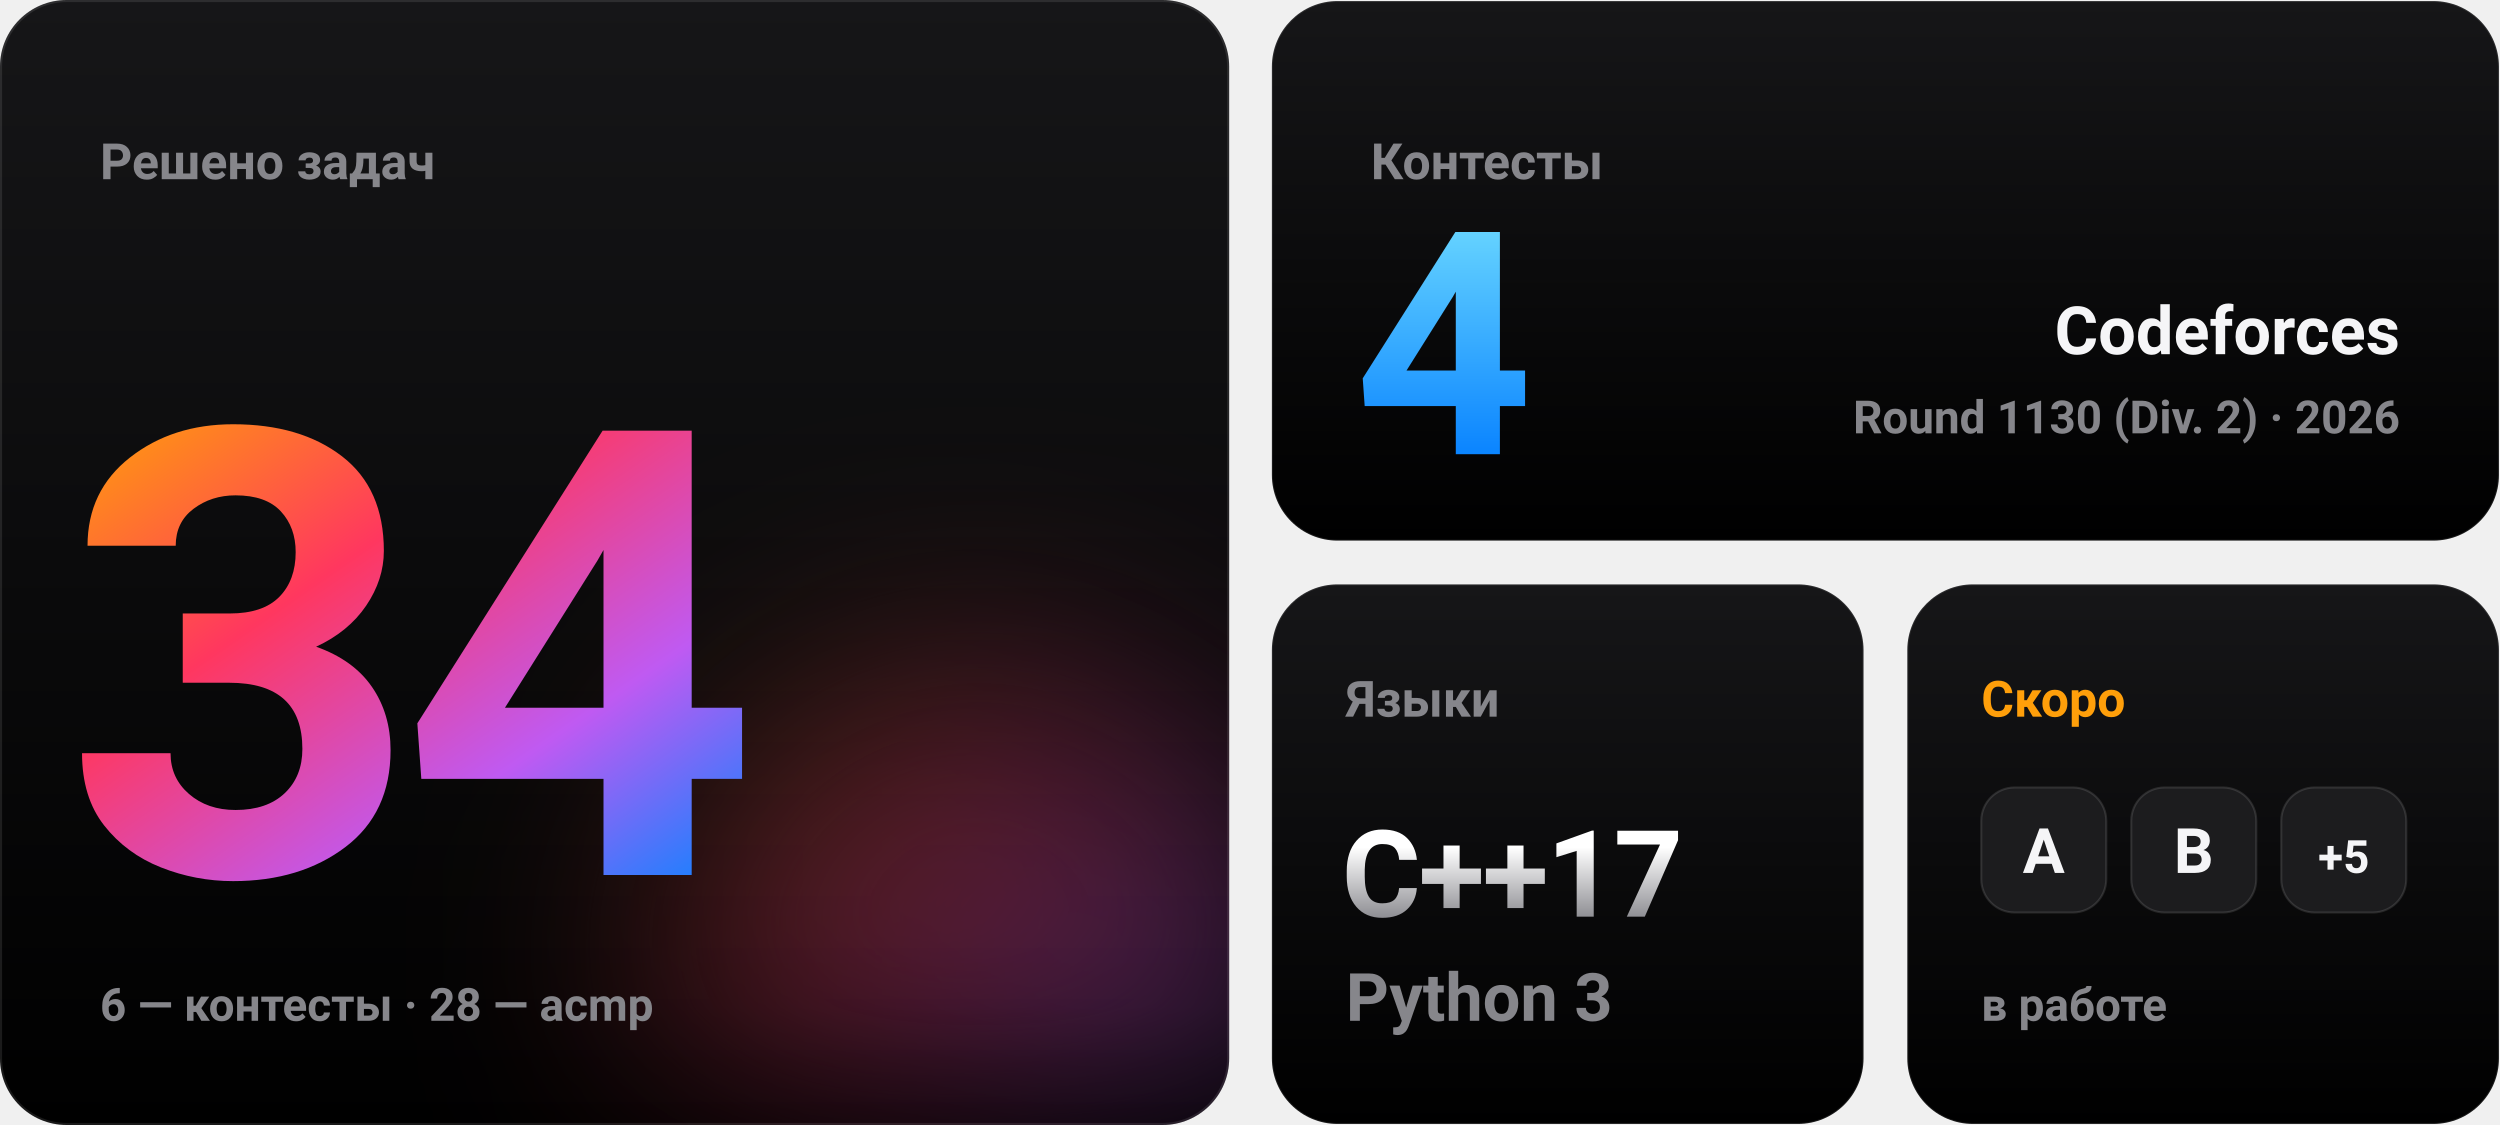
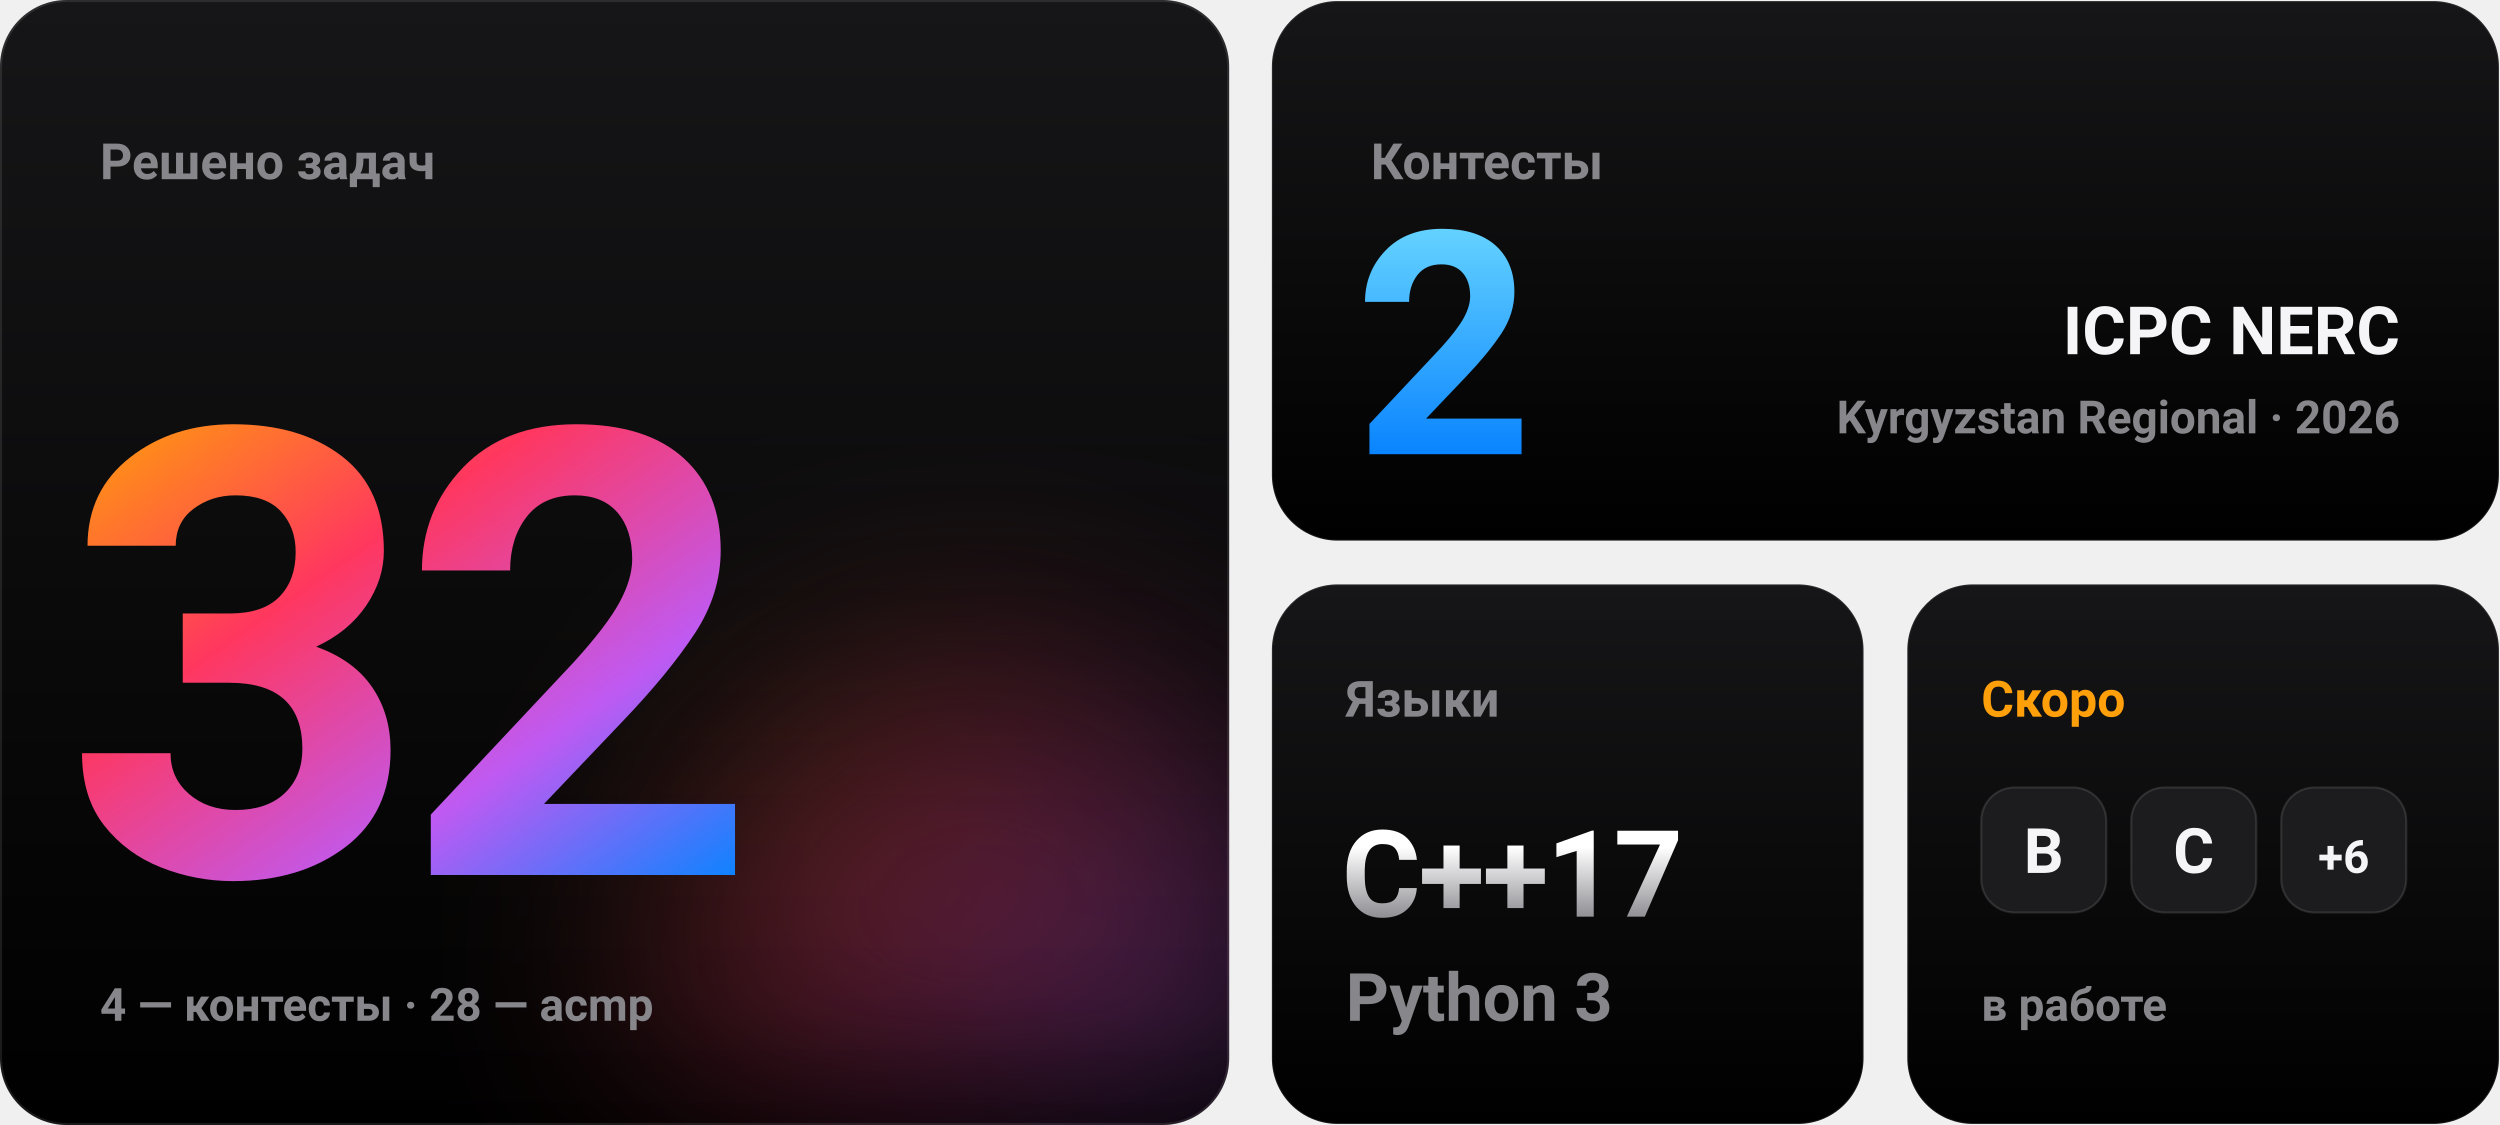
- <svg xmlns="http://www.w3.org/2000/svg" width="1200" height="540" viewBox="0 0 1200 540" role="img" aria-label="Решено задач: 34 (6 с контестов, 28 с acmp). Контестов: 4. Скоро: A, B, C, D, E, F, G.">
+ <svg xmlns="http://www.w3.org/2000/svg" width="1200" height="540" viewBox="0 0 1200 540" role="img" aria-label="Решено задач: 32 (4 с контестов, 28 с acmp). Контестов: 2. Скоро: B, C, D, E, F, G, H, I.">
  <defs>
    <linearGradient id="ai" x1="0" y1="0" x2="1" y2="1">
      <stop offset="0" stop-color="#ff9f0a" />
      <stop offset="0.35" stop-color="#ff375f" />
      <stop offset="0.7" stop-color="#bf5af2" />
      <stop offset="1" stop-color="#0a84ff" />
    </linearGradient>
    <linearGradient id="blue" x1="0" y1="0" x2="0" y2="1">
      <stop offset="0" stop-color="#64d2ff" />
      <stop offset="1" stop-color="#0a84ff" />
    </linearGradient>
    <linearGradient id="titanium" x1="0" y1="0" x2="0" y2="1">
      <stop offset="0.2" stop-color="#ffffff" />
      <stop offset="1" stop-color="#8e8e93" />
    </linearGradient>
    <linearGradient id="tile" x1="0" y1="0" x2="0" y2="1">
      <stop offset="0" stop-color="#161618" />
      <stop offset="1" stop-color="#000000" />
    </linearGradient>
    <filter id="blur" x="-100%" y="-100%" width="300%" height="300%">
      <feGaussianBlur stdDeviation="60" />
    </filter>
    <clipPath id="t1">
      <rect width="590" height="540" rx="32" />
    </clipPath>
  </defs>
  <g font-family="-apple-system, BlinkMacSystemFont, 'SF Pro Display', 'Segoe UI', Roboto, Helvetica, Arial, sans-serif">
    <g font-weight="600">
      <g clip-path="url(#t1)">
        <rect width="590" height="540" fill="url(#tile)" />
        <circle cx="470" cy="470" r="150" fill="url(#ai)" opacity="0.35" filter="url(#blur)">
          <animate attributeName="r" values="120;220;120" dur="5s" repeatCount="indefinite" calcMode="spline" keyTimes="0;0.5;1" keySplines="0.45 0 0.55 1;0.45 0 0.55 1" />
        </circle>
      </g>
      <rect x="0.5" y="0.5" width="589" height="539" rx="31.5" fill="none" stroke="#ffffff" stroke-opacity="0.1" />
      <text x="48" y="86" font-size="24" fill="#86868b">Решено задач</text>
      <g font-size="300" font-weight="700" letter-spacing="-10" fill="url(#ai)">
-         <text x="30" y="420" opacity="0">31<animate attributeName="opacity" values="0;1;0" keyTimes="0;0.000;0.250" calcMode="discrete" dur="0.8s" fill="freeze" />
+         <text x="30" y="420" opacity="0">29<animate attributeName="opacity" values="0;1;0" keyTimes="0;0.000;0.250" calcMode="discrete" dur="0.8s" fill="freeze" />
        </text>
-         <text x="30" y="420" opacity="0">32<animate attributeName="opacity" values="0;1;0" keyTimes="0;0.250;0.500" calcMode="discrete" dur="0.8s" fill="freeze" />
+         <text x="30" y="420" opacity="0">30<animate attributeName="opacity" values="0;1;0" keyTimes="0;0.250;0.500" calcMode="discrete" dur="0.8s" fill="freeze" />
        </text>
-         <text x="30" y="420" opacity="0">33<animate attributeName="opacity" values="0;1;0" keyTimes="0;0.500;0.750" calcMode="discrete" dur="0.8s" fill="freeze" />
+         <text x="30" y="420" opacity="0">31<animate attributeName="opacity" values="0;1;0" keyTimes="0;0.500;0.750" calcMode="discrete" dur="0.8s" fill="freeze" />
        </text>
-         <text x="30" y="420">34<animate attributeName="opacity" values="0;1" keyTimes="0;0.750" calcMode="discrete" dur="0.8s" fill="freeze" />
+         <text x="30" y="420">32<animate attributeName="opacity" values="0;1" keyTimes="0;0.750" calcMode="discrete" dur="0.8s" fill="freeze" />
        </text>
      </g>
-       <text x="48" y="490" font-size="22" fill="#86868b">6 — контесты  ·  28 — acmp</text>
+       <text x="48" y="490" font-size="22" fill="#86868b">4 — контесты  ·  28 — acmp</text>
      <rect x="610.5" y="0.5" width="589" height="259" rx="31.5" fill="url(#tile)" stroke="#ffffff" stroke-opacity="0.1" />
      <text x="658" y="86" font-size="24" fill="#86868b">Контесты</text>
-       <text x="650" y="218" font-size="150" font-weight="700" letter-spacing="-4" fill="url(#blue)">4</text>
-       <text x="1152" y="170" font-size="32" font-weight="700" fill="#f5f5f7" text-anchor="end">Codeforces</text>
-       <text x="1152" y="208" font-size="22" fill="#86868b" text-anchor="end">Round 1130 (Div. 2) · 2026</text>
+       <text x="650" y="218" font-size="150" font-weight="700" letter-spacing="-4" fill="url(#blue)">2</text>
+       <text x="1152" y="170" font-size="32" font-weight="700" fill="#f5f5f7" text-anchor="end">ICPC NERC</text>
+       <text x="1152" y="208" font-size="22" fill="#86868b" text-anchor="end">Kyrgyzstan Regional · 2026</text>
      <rect x="610.5" y="280.5" width="284" height="259" rx="31.5" fill="url(#tile)" stroke="#ffffff" stroke-opacity="0.1" />
      <text x="646" y="344" font-size="24" fill="#86868b">Языки</text>
      <text x="644" y="440" font-size="58" font-weight="700" letter-spacing="-1" fill="url(#titanium)">C++17</text>
      <text x="646" y="490" font-size="32" fill="#86868b">Python 3</text>
      <rect x="915.5" y="280.5" width="284" height="259" rx="31.5" fill="url(#tile)" stroke="#ffffff" stroke-opacity="0.1" />
      <text x="951" y="344" font-size="24" fill="#ff9f0a">Скоро</text>
      <rect x="951" y="378" width="60" height="60" rx="16" fill="#1c1c1e" stroke="#ffffff" stroke-opacity="0.12" />
-       <text x="981" y="419" font-size="30" font-weight="700" fill="#f5f5f7" text-anchor="middle">A</text>
+       <text x="981" y="419" font-size="30" font-weight="700" fill="#f5f5f7" text-anchor="middle">B</text>
      <rect x="1023" y="378" width="60" height="60" rx="16" fill="#1c1c1e" stroke="#ffffff" stroke-opacity="0.12" />
-       <text x="1053" y="419" font-size="30" font-weight="700" fill="#f5f5f7" text-anchor="middle">B</text>
+       <text x="1053" y="419" font-size="30" font-weight="700" fill="#f5f5f7" text-anchor="middle">C</text>
      <rect x="1095" y="378" width="60" height="60" rx="16" fill="#1c1c1e" stroke="#ffffff" stroke-opacity="0.12" />
-       <text x="1125" y="419" font-size="22" font-weight="700" fill="#f5f5f7" text-anchor="middle">+5</text>
+       <text x="1125" y="419" font-size="22" font-weight="700" fill="#f5f5f7" text-anchor="middle">+6</text>
      <text x="951" y="490" font-size="22" fill="#86868b">в работе</text>
    </g>
  </g>
</svg>
